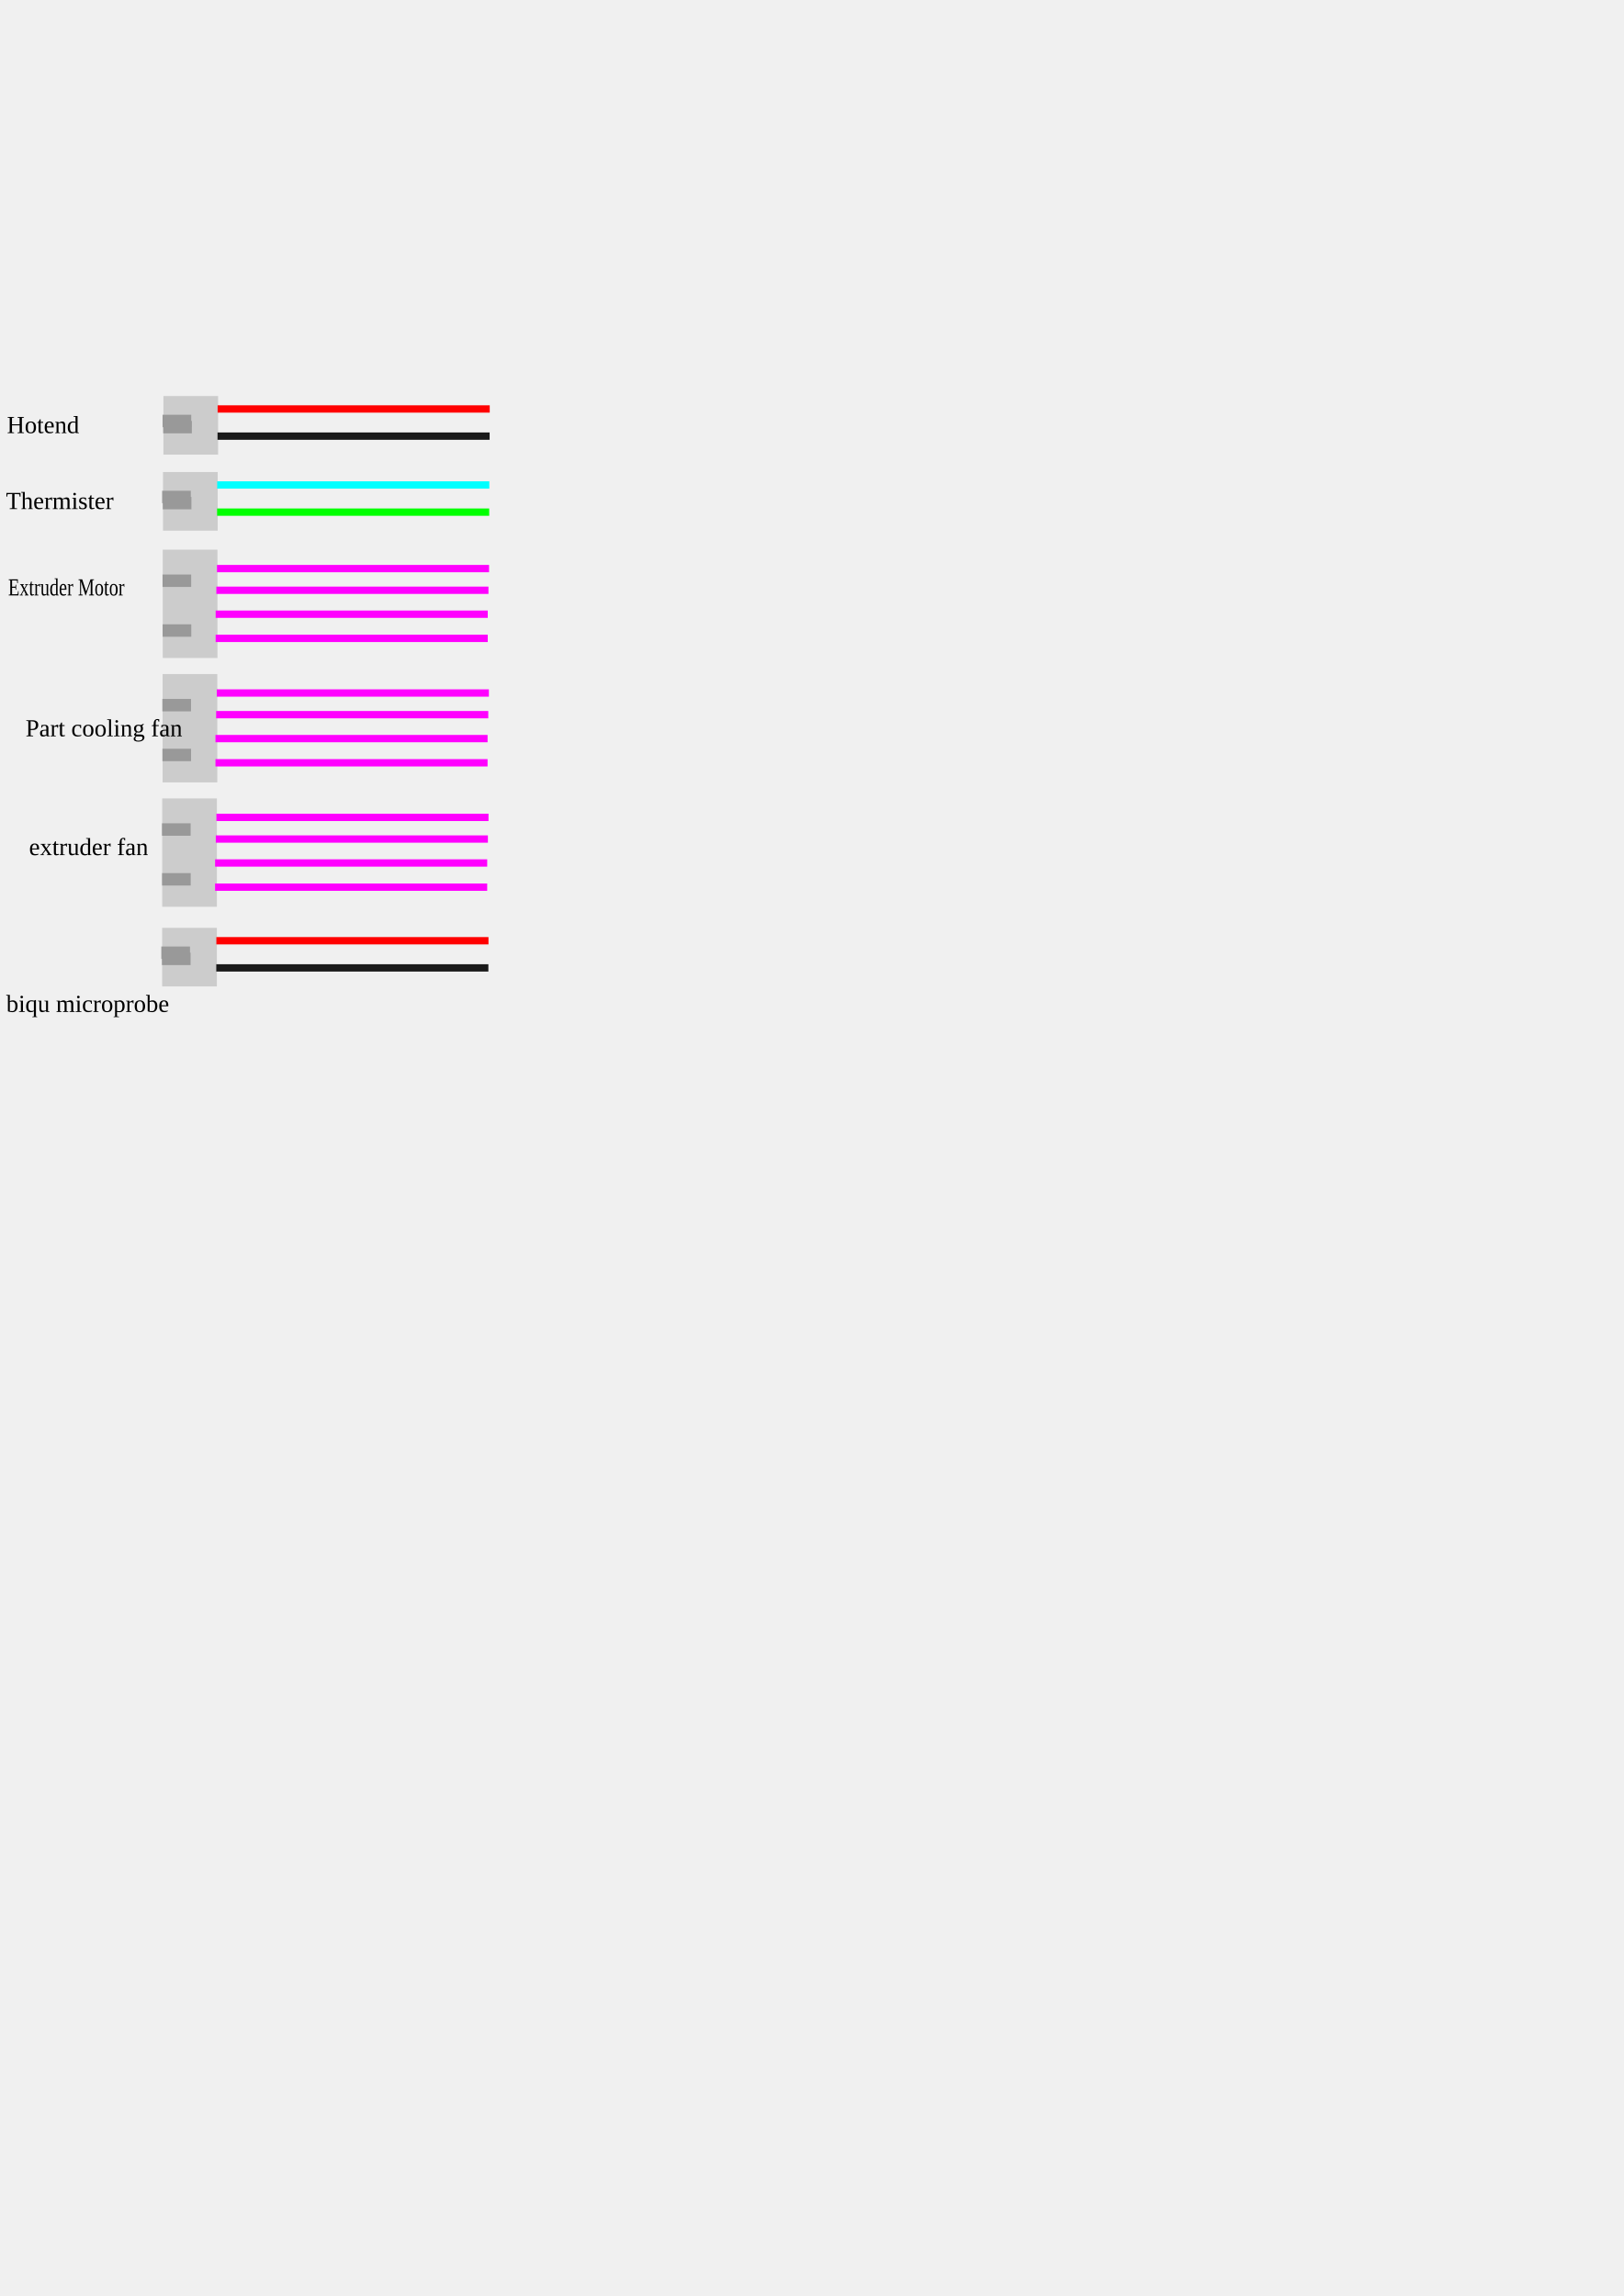
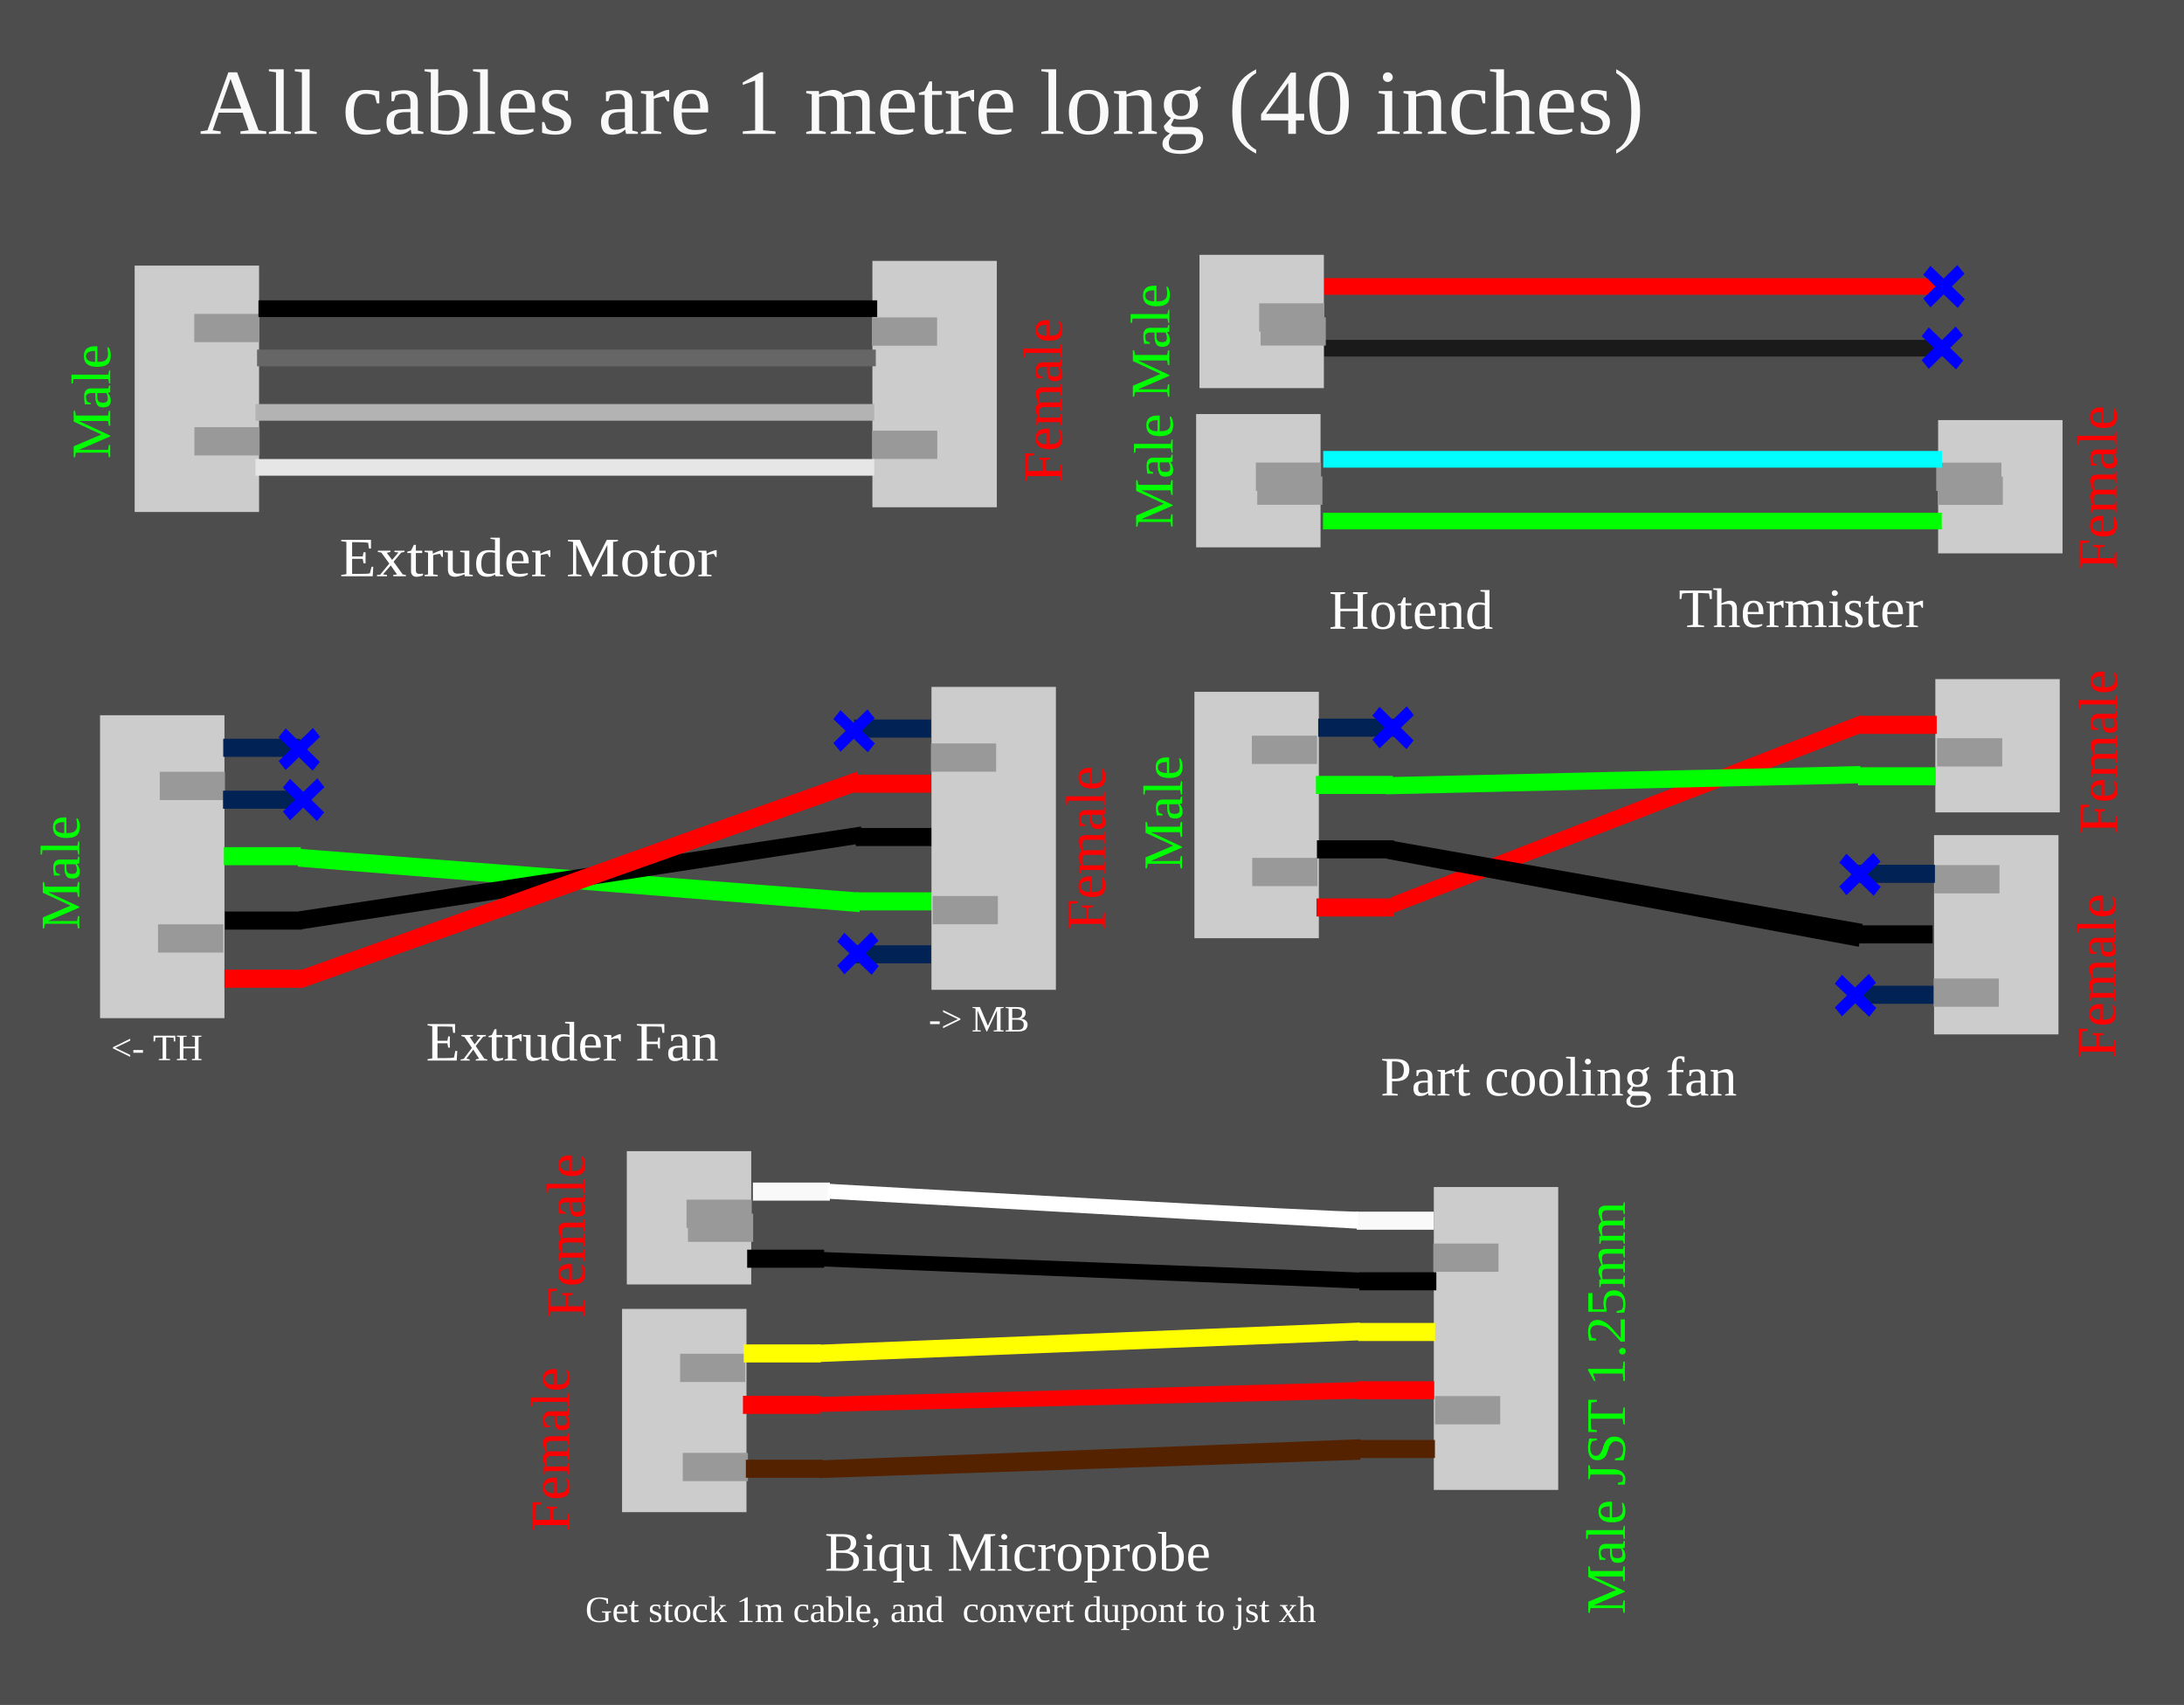
- <svg xmlns="http://www.w3.org/2000/svg" width="210mm" height="297mm" viewBox="0 0 210 297" version="1.1" id="svg1">
+ <svg xmlns="http://www.w3.org/2000/svg" width="124.214mm" height="96.983mm" viewBox="0 0 124.214 96.983" version="1.1" id="svg1">
  <defs id="defs1">
    <rect x="47.954" y="161.084" width="162.097" height="145.887" id="rect5" />
    <rect x="246.184" y="284.007" width="186.749" height="110.428" id="rect4" />
  </defs>
-   <g id="layer1">
-     <rect style="fill:#cccccc;stroke-width:0.178" id="rect1" width="7.076" height="7.582" x="21.134" y="51.228" />
-     <rect style="fill:#999999;stroke-width:0.177" id="rect2" width="3.708" height="1.608" x="21.105" y="54.444" />
-     <rect style="fill:#999999;stroke-width:0.177" id="rect2-0" width="3.708" height="1.608" x="21.025" y="53.65" />
-     <rect style="fill:#ff0000;stroke-width:0.265" id="rect3" width="35.191" height="0.948" x="28.147" y="52.429" />
-     <rect style="fill:#1a1a1a;stroke-width:0.265" id="rect3-9" width="35.191" height="0.948" x="28.134" y="55.941" />
-     <rect style="fill:#cccccc;stroke-width:0.178" id="rect1-1" width="7.076" height="7.582" x="20.972" y="120.016" />
-     <rect style="fill:#999999;stroke-width:0.177" id="rect2-1" width="3.708" height="1.608" x="20.943" y="123.232" />
-     <rect style="fill:#999999;stroke-width:0.177" id="rect2-0-0" width="3.708" height="1.608" x="20.863" y="122.438" />
-     <rect style="fill:#ff0000;stroke-width:0.265" id="rect3-1" width="35.191" height="0.948" x="27.985" y="121.216" />
-     <rect style="fill:#1a1a1a;stroke-width:0.265" id="rect3-9-1" width="35.191" height="0.948" x="27.972" y="124.728" />
-     <rect style="fill:#cccccc;stroke-width:0.178" id="rect1-5" width="7.076" height="7.582" x="21.079" y="61.061" />
-     <rect style="fill:#999999;stroke-width:0.177" id="rect2-3" width="3.708" height="1.608" x="21.05" y="64.276" />
-     <rect style="fill:#999999;stroke-width:0.177" id="rect2-0-8" width="3.708" height="1.608" x="20.97" y="63.482" />
-     <rect style="fill:#cccccc;stroke-width:0.243" id="rect1-5-4" width="7.076" height="14.015" x="21.05" y="71.101" />
-     <rect style="fill:#999999;stroke-width:0.177" id="rect2-3-9" width="3.708" height="1.608" x="21.02" y="74.317" />
-     <rect style="fill:#999999;stroke-width:0.177" id="rect2-0-8-1" width="3.708" height="1.608" x="21.03" y="80.76" />
-     <rect style="fill:#00ffff;stroke-width:0.265" id="rect3-98" width="35.191" height="0.948" x="28.092" y="62.261" />
-     <rect style="fill:#ff00ff;stroke-width:0.265" id="rect3-98-8" width="35.191" height="0.948" x="28.061" y="73.077" />
-     <rect style="fill:#ff00ff;stroke-width:0.265" id="rect3-98-8-7" width="35.191" height="0.948" x="27.891" y="82.104" />
-     <rect style="fill:#ff00ff;stroke-width:0.265" id="rect3-98-8-7-0" width="35.191" height="0.948" x="27.892" y="78.976" />
-     <rect style="fill:#ff00ff;stroke-width:0.265" id="rect3-98-8-7-0-2" width="35.191" height="0.948" x="27.982" y="75.88" />
-     <rect style="fill:#cccccc;stroke-width:0.243" id="rect1-5-4-4" width="7.076" height="14.015" x="21.027" y="87.193" />
-     <rect style="fill:#999999;stroke-width:0.177" id="rect2-3-9-8" width="3.708" height="1.608" x="20.997" y="90.409" />
-     <rect style="fill:#999999;stroke-width:0.177" id="rect2-0-8-1-0" width="3.708" height="1.608" x="21.006" y="96.852" />
-     <rect style="fill:#ff00ff;stroke-width:0.265" id="rect3-98-8-5" width="35.191" height="0.948" x="28.038" y="89.169" />
-     <rect style="fill:#ff00ff;stroke-width:0.265" id="rect3-98-8-7-2" width="35.191" height="0.948" x="27.868" y="98.196" />
-     <rect style="fill:#ff00ff;stroke-width:0.265" id="rect3-98-8-7-0-3" width="35.191" height="0.948" x="27.869" y="95.068" />
-     <rect style="fill:#ff00ff;stroke-width:0.265" id="rect3-98-8-7-0-2-5" width="35.191" height="0.948" x="27.958" y="91.972" />
-     <rect style="fill:#cccccc;stroke-width:0.243" id="rect1-5-4-4-6" width="7.076" height="14.015" x="20.978" y="103.282" />
-     <rect style="fill:#999999;stroke-width:0.177" id="rect2-3-9-8-8" width="3.708" height="1.608" x="20.949" y="106.498" />
-     <rect style="fill:#999999;stroke-width:0.177" id="rect2-0-8-1-0-0" width="3.708" height="1.608" x="20.958" y="112.941" />
-     <rect style="fill:#ff00ff;stroke-width:0.265" id="rect3-98-8-5-2" width="35.191" height="0.948" x="27.99" y="105.258" />
-     <rect style="fill:#ff00ff;stroke-width:0.265" id="rect3-98-8-7-2-1" width="35.191" height="0.948" x="27.82" y="114.285" />
-     <rect style="fill:#ff00ff;stroke-width:0.265" id="rect3-98-8-7-0-3-7" width="35.191" height="0.948" x="27.821" y="111.157" />
-     <rect style="fill:#ff00ff;stroke-width:0.265" id="rect3-98-8-7-0-2-5-1" width="35.191" height="0.948" x="27.91" y="108.061" />
-     <rect style="fill:#00ff00;stroke-width:0.265" id="rect3-9-5" width="35.191" height="0.948" x="28.079" y="65.773" />
-     <text xml:space="preserve" style="font-size:3.175px;fill:#000000;stroke-width:0.265" x="0.894" y="56.023" id="text3">
-       <tspan id="tspan3" style="fill:#000000;stroke-width:0.265" x="0.894" y="56.023">Hotend</tspan>
+   <g id="layer2" style="display:inline" transform="translate(-14.37223,-62.43691)">
+     <rect style="fill:#4d4d4d;stroke-width:0.231" id="rect14" width="124.214" height="96.983" x="14.372" y="62.437" />
+   </g>
+   <g id="layer1" transform="translate(-14.37223,-62.43691)">
+     <rect style="fill:#ff0000;stroke-width:0.265" id="rect3" width="35.191" height="0.948" x="89.685" y="78.258" />
+     <rect style="fill:#1a1a1a;stroke-width:0.265" id="rect3-9" width="35.191" height="0.948" x="89.672" y="81.77" />
+     <g id="g13-7" transform="translate(103.5231,25.27162)">
+       <rect style="fill:#cccccc;stroke-width:0.178" id="rect1-5-2" width="7.076" height="7.582" x="21.079" y="61.061" />
+       <rect style="fill:#999999;stroke-width:0.177" id="rect2-3-4" width="3.708" height="1.608" x="21.05" y="64.276" />
+       <rect style="fill:#999999;stroke-width:0.177" id="rect2-0-8-4" width="3.708" height="1.608" x="20.97" y="63.482" />
+     </g>
+     <g id="g13-7-2" transform="rotate(180,55.27809,77.31645)">
+       <rect style="fill:#cccccc;stroke-width:0.178" id="rect1-5-2-9" width="7.076" height="7.582" x="21.079" y="61.061" />
+       <rect style="fill:#999999;stroke-width:0.177" id="rect2-3-4-5" width="3.708" height="1.608" x="21.05" y="64.276" />
+       <rect style="fill:#999999;stroke-width:0.177" id="rect2-0-8-4-1" width="3.708" height="1.608" x="20.97" y="63.482" />
+     </g>
+     <g id="g13-7-2-0" transform="rotate(180,55.37324,72.78787)">
+       <rect style="fill:#cccccc;stroke-width:0.178" id="rect1-5-2-9-6" width="7.076" height="7.582" x="21.079" y="61.061" />
+       <rect style="fill:#999999;stroke-width:0.177" id="rect2-3-4-5-7" width="3.708" height="1.608" x="21.05" y="64.276" />
+       <rect style="fill:#999999;stroke-width:0.177" id="rect2-0-8-4-1-3" width="3.708" height="1.608" x="20.97" y="63.482" />
+     </g>
+     <rect style="fill:#00ffff;stroke-width:0.265" id="rect3-98" width="35.191" height="0.948" x="89.63" y="88.09" />
+     <rect style="fill:#00ff00;stroke-width:0.265" id="rect3-9-5" width="35.191" height="0.948" x="89.617" y="91.602" />
+     <text xml:space="preserve" style="font-size:3.175px;fill:#ffffff;stroke-width:0.265" x="89.951" y="98.203" id="text3">
+       <tspan id="tspan3" style="fill:#ffffff;stroke-width:0.265" x="89.951" y="98.203">Hotend</tspan>
    </text>
-     <text xml:space="preserve" style="font-size:3.175px;fill:#000000;stroke-width:0.265" x="0.766" y="65.845" id="text3-7">
-       <tspan id="tspan3-9" style="fill:#000000;stroke-width:0.265" x="0.766" y="65.845">Thermister</tspan>
+     <text xml:space="preserve" style="font-size:3.175px;fill:#ffffff;stroke-width:0.265" x="109.838" y="98.107" id="text3-7">
+       <tspan id="tspan3-9" style="fill:#ffffff;stroke-width:0.265" x="109.838" y="98.107">Thermister</tspan>
    </text>
    <text xml:space="preserve" transform="scale(0.2645833)" id="text4" style="white-space:pre;shape-inside:url(#rect4);display:inline;fill:#000000" />
    <text xml:space="preserve" transform="scale(0.2645833)" id="text5" style="white-space:pre;shape-inside:url(#rect5);display:inline;fill:#000000" />
-     <text xml:space="preserve" style="font-size:2.765px;fill:#000000;stroke-width:0.23" x="1.214" y="67.079" id="text6" transform="scale(0.8709308,1.148197)">
-       <tspan id="tspan6" style="fill:#000000;stroke-width:0.23" x="1.214" y="67.079">Extruder Motor</tspan>
-     </text>
-     <text xml:space="preserve" style="font-size:3.175px;fill:#000000;stroke-width:0.265" x="3.306" y="95.247" id="text7">
-       <tspan id="tspan7" style="stroke-width:0.265" x="3.306" y="95.247">Part cooling fan</tspan>
-       <tspan style="stroke-width:0.265" x="3.306" y="99.216" id="tspan8" />
-     </text>
-     <text xml:space="preserve" style="font-size:3.175px;fill:#000000;stroke-width:0.265" x="3.753" y="110.616" id="text9">
-       <tspan id="tspan9" style="stroke-width:0.265" x="3.753" y="110.616">extruder fan</tspan>
-       <tspan style="stroke-width:0.265" x="3.753" y="114.584" id="tspan10" />
-     </text>
-     <text xml:space="preserve" style="font-size:3.175px;fill:#000000;stroke-width:0.265" x="0.804" y="130.898" id="text11">
-       <tspan id="tspan11" style="stroke-width:0.265" x="0.804" y="130.898">biqu microprobe</tspan>
-       <tspan style="stroke-width:0.265" x="0.804" y="134.867" id="tspan12" />
+     <g id="g30">
+       <g id="g28" transform="rotate(180,25.58401,84.55269)">
+         <rect style="fill:#cccccc;stroke-width:0.243" id="rect1-5-4" width="7.076" height="14.015" x="22.061" y="77.545" />
+         <rect style="fill:#999999;stroke-width:0.177" id="rect2-3-9" width="3.708" height="1.608" x="22.031" y="80.761" />
+         <rect style="fill:#999999;stroke-width:0.177" id="rect2-0-8-1" width="3.708" height="1.608" x="22.04" y="87.204" />
+       </g>
+       <g id="g29" transform="rotate(180,67.51413,84.28463)">
+         <rect style="fill:#cccccc;stroke-width:0.243" id="rect1-5-4-1" width="7.076" height="14.015" x="-71.038" y="-91.292" transform="scale(-1)" />
+         <rect style="fill:#999999;stroke-width:0.177" id="rect2-3-9-7" width="3.708" height="1.608" x="-71.067" y="-88.076" transform="scale(-1)" />
+         <rect style="fill:#999999;stroke-width:0.177" id="rect2-0-8-1-4" width="3.708" height="1.608" x="-71.058" y="-81.633" transform="scale(-1)" />
+       </g>
+       <rect style="fill:#000000;stroke-width:0.265" id="rect3-98-8" width="35.191" height="0.948" x="29.072" y="79.521" />
+       <rect style="fill:#e6e6e6;stroke-width:0.265" id="rect3-98-8-7" width="35.191" height="0.948" x="28.902" y="88.548" />
+       <rect style="fill:#b3b3b3;stroke-width:0.265" id="rect3-98-8-7-0" width="35.191" height="0.948" x="28.903" y="85.42" />
+       <rect style="fill:#666666;stroke-width:0.265" id="rect3-98-8-7-0-2" width="35.191" height="0.948" x="28.992" y="82.324" />
+       <text xml:space="preserve" style="font-size:3.304px;fill:#ffffff;stroke-width:0.275" x="32.366" y="99.088" id="text6" transform="scale(1.040677,0.9609132)">
+         <tspan id="tspan6" style="fill:#ffffff;stroke-width:0.275" x="32.366" y="99.088">Extruder Motor</tspan>
+       </text>
+     </g>
+     <g id="g10-0-7" transform="matrix(0.5949743,0,0,0.6529014,98.19189,14.25022)">
+       <rect style="fill:#0000ff;stroke-width:0.265" id="rect7-7-0-5-6-0-8-7" width="4.378" height="1.028" x="96.825" y="43.965" transform="rotate(41.34233)" />
+       <rect style="fill:#0000ff;stroke-width:0.265" id="rect7-7-0-5-6-0-7-5-6" width="4.378" height="1.028" x="30.3" y="-104.022" transform="rotate(138.1015)" />
+     </g>
+     <g id="g10-0-7-6" transform="matrix(0.5949743,0,0,0.6529014,98.09834,17.74799)">
+       <rect style="fill:#0000ff;stroke-width:0.265" id="rect7-7-0-5-6-0-8-7-8" width="4.378" height="1.028" x="96.825" y="43.965" transform="rotate(41.34233)" />
+       <rect style="fill:#0000ff;stroke-width:0.265" id="rect7-7-0-5-6-0-7-5-6-0" width="4.378" height="1.028" x="30.3" y="-104.022" transform="rotate(138.1015)" />
+     </g>
+     <g id="g27" transform="translate(-20.72924,46.81949)">
+       <rect style="fill:#cccccc;stroke-width:0.178" id="rect1-9" width="7.076" height="7.582" x="-152.249" y="-61.829" transform="scale(-1)" />
+       <rect style="fill:#cccccc;stroke-width:0.218" id="rect1-9-5" width="7.076" height="11.334" x="-152.176" y="-74.457" transform="scale(-1)" />
+       <rect style="fill:#999999;stroke-width:0.177" id="rect2-0-5" width="3.708" height="1.608" x="-148.978" y="-59.218" transform="scale(-1)" />
+       <rect style="fill:#999999;stroke-width:0.177" id="rect2-0-5-1" width="3.708" height="1.608" x="-148.822" y="-66.435" transform="scale(-1)" />
+       <rect style="fill:#999999;stroke-width:0.177" id="rect2-0-5-1-9" width="3.708" height="1.608" x="-148.784" y="-72.886" transform="scale(-1)" />
+       <rect style="fill:#cccccc;stroke-width:0.243" id="rect1-5-4-4" width="7.076" height="14.015" x="103.034" y="-68.986" transform="scale(1,-1)" />
+       <rect style="fill:#999999;stroke-width:0.177" id="rect2-3-9-8" width="3.708" height="1.608" x="106.322" y="-66.023" transform="scale(1,-1)" />
+       <rect style="fill:#999999;stroke-width:0.177" id="rect2-0-8-1-0" width="3.708" height="1.608" x="106.3" y="-59.074" transform="scale(1,-1)" />
+       <text xml:space="preserve" style="font-size:3.175px;fill:#ffffff;stroke-width:0.265" x="113.618" y="77.936" id="text7">
+         <tspan id="tspan7" style="fill:#ffffff;stroke-width:0.265" x="113.618" y="77.936">Part cooling fan</tspan>
+         <tspan style="fill:#ffffff;stroke-width:0.265" x="113.618" y="81.905" id="tspan8" />
+       </text>
+       <rect style="fill:#ff0000;stroke-width:0.265" id="rect7" width="4.378" height="1.028" x="109.974" y="-67.751" transform="scale(1,-1)" />
+       <rect style="fill:#000000;stroke-width:0.265" id="rect7-9" width="4.378" height="1.028" x="110.002" y="-64.445" transform="scale(1,-1)" />
+       <rect style="fill:#00ff00;stroke-width:0.265" id="rect7-9-0" width="4.378" height="1.028" x="109.943" y="-60.782" transform="scale(1,-1)" />
+       <rect style="fill:#00ff00;stroke-width:0.265" id="rect7-9-0-6" width="4.378" height="1.028" x="140.775" y="59.261" />
+       <rect style="fill:#002255;stroke-width:0.265" id="rect7-9-0-2" width="4.378" height="1.028" x="110.074" y="-57.525" transform="scale(1,-1)" />
+       <rect style="fill:#ff0000;stroke-width:0.265" id="rect7-7" width="4.378" height="1.028" x="140.873" y="56.336" />
+       <rect style="fill:#000000;stroke-width:0.265" id="rect7-7-0-5" width="4.378" height="1.028" x="140.64" y="68.254" />
+       <rect style="fill:#002255;stroke-width:0.265" id="rect7-7-0-5-7" width="4.378" height="1.028" x="140.688" y="71.689" />
+       <rect style="fill:#002255;stroke-width:0.265" id="rect7-7-0-5-6" width="4.378" height="1.028" x="140.771" y="64.809" />
+       <g id="g10" transform="matrix(0.5949743,0,0,0.6529014,114.1419,0.8697936)">
+         <rect style="fill:#0000ff;stroke-width:0.265" id="rect7-7-0-5-6-0" width="4.378" height="1.028" x="96.825" y="43.965" transform="rotate(41.34233)" />
+         <rect style="fill:#0000ff;stroke-width:0.265" id="rect7-7-0-5-6-0-7" width="4.378" height="1.028" x="30.3" y="-104.022" transform="rotate(138.1015)" />
+       </g>
+       <g id="g10-0" transform="matrix(0.5949743,0,0,-0.6529014,87.58811,121.4972)">
+         <rect style="fill:#0000ff;stroke-width:0.265" id="rect7-7-0-5-6-0-8" width="4.378" height="1.028" x="96.825" y="43.965" transform="rotate(41.34233)" />
+         <rect style="fill:#0000ff;stroke-width:0.265" id="rect7-7-0-5-6-0-7-5" width="4.378" height="1.028" x="30.3" y="-104.022" transform="rotate(138.1015)" />
+       </g>
+       <g id="g10-4" transform="matrix(0.5949743,0,0,0.6529014,113.8861,7.755392)">
+         <rect style="fill:#0000ff;stroke-width:0.265" id="rect7-7-0-5-6-0-6" width="4.378" height="1.028" x="96.825" y="43.965" transform="rotate(41.34233)" />
+         <rect style="fill:#0000ff;stroke-width:0.265" id="rect7-7-0-5-6-0-7-8" width="4.378" height="1.028" x="30.3" y="-104.022" transform="rotate(138.1015)" />
+       </g>
+       <path style="fill:#ff0000;stroke-width:0.265" d="m 114.234,66.655 26.716,-10.365 v 1.028 l -26.939,10.365 z" id="path1" />
+       <path style="fill:#00ff00;stroke-width:0.265" d="m 140.905,60.177 -26.984,0.625 0.268,-0.983 26.716,-0.625 z" id="path2" />
+       <path style="fill:#000000;stroke-width:0.265" d="m 114.234,63.439 26.805,4.736 -0.223,1.296 -26.85,-5.004 z" id="path3" />
+     </g>
+     <g id="g31" transform="translate(29.69466,-10.23518)">
+       <g id="g14" transform="rotate(180,23.63662,152.9086)">
+         <rect style="fill:#cccccc;stroke-width:0.22" id="rect1-1-8" width="7.076" height="11.562" x="20.14" y="147.128" />
+         <rect style="fill:#999999;stroke-width:0.177" id="rect2-1-3" width="3.708" height="1.608" x="20.057" y="148.893" />
+         <rect style="fill:#999999;stroke-width:0.177" id="rect2-1-3-5" width="3.708" height="1.608" x="20.207" y="154.532" />
+       </g>
+       <g id="g15" transform="rotate(180,23.91957,141.9449)">
+         <rect style="fill:#cccccc;stroke-width:0.178" id="rect1-1" width="7.076" height="7.582" x="20.436" y="138.154" />
+         <rect style="fill:#999999;stroke-width:0.177" id="rect2-1" width="3.708" height="1.608" x="20.407" y="141.37" />
+         <rect style="fill:#999999;stroke-width:0.177" id="rect2-0-0" width="3.708" height="1.608" x="20.327" y="140.576" />
+       </g>
+       <g id="g20">
+         <rect style="fill:#cccccc;stroke-width:0.269" id="rect1-5-4-4-6-4" width="7.076" height="17.231" x="66.225" y="140.193" />
+         <rect style="fill:#999999;stroke-width:0.177" id="rect2-3-9-8-8-1" width="3.708" height="1.608" x="66.196" y="143.409" />
+         <rect style="fill:#999999;stroke-width:0.177" id="rect2-0-8-1-0-0-7" width="3.708" height="1.608" x="66.294" y="152.086" />
+       </g>
+       <text xml:space="preserve" style="font-size:3.175px;fill:#ffffff;stroke-width:0.265" x="31.58" y="162.019" id="text11">
+         <tspan style="fill:#ffffff;stroke-width:0.265" x="31.58" y="162.019" id="tspan12">Biqu Microprobe</tspan>
+         <tspan style="fill:#ffffff;stroke-width:0.265" x="31.58" y="165.988" id="tspan20" />
+       </text>
+       <rect style="fill:#552200;stroke-width:0.265" id="rect7-9-6" width="4.378" height="1.028" x="27.098" y="155.706" />
+       <rect style="fill:#552200;stroke-width:0.265" id="rect7-9-6-9" width="4.378" height="1.028" x="61.91" y="154.582" />
+       <rect style="fill:#000000;stroke-width:0.265" id="rect7-9-6-9-4" width="4.378" height="1.028" x="61.991" y="145.042" />
+       <rect style="fill:#000000;stroke-width:0.265" id="rect7-9-6-9-4-3" width="4.378" height="1.028" x="27.172" y="143.758" />
+       <rect style="fill:#ff0000;stroke-width:0.265" id="rect7-9-6-0" width="4.378" height="1.028" x="26.932" y="152.071" />
+       <rect style="fill:#ff0000;stroke-width:0.265" id="rect7-9-6-0-3" width="4.378" height="1.028" x="61.868" y="151.242" />
+       <rect style="fill:#f9f9f9;stroke-width:0.265" id="rect7-9-6-0-3-2" width="4.378" height="1.028" x="61.844" y="141.596" />
+       <rect style="fill:#f9f9f9;stroke-width:0.265" id="rect7-9-6-0-3-2-8" width="4.378" height="1.028" x="27.499" y="139.94" />
+       <rect style="fill:#ffff00;stroke-width:0.265" id="rect7-9-6-0-8" width="4.378" height="1.028" x="26.977" y="149.146" />
+       <rect style="fill:#ffff00;stroke-width:0.265" id="rect7-9-6-0-8-2" width="4.378" height="1.028" x="61.923" y="147.926" />
+       <path style="fill:#552200;stroke-width:0.265" d="m 31.401,155.739 30.642,-1.2 v 1.169 l -30.769,1.042 z" id="path15" />
+       <path style="fill:#ff0000;stroke-width:0.265" d="m 31.211,152.991 30.8,-0.758 0.032,-0.948 -30.863,0.853 z" id="path16" />
+       <path style="fill:#ffff00;stroke-width:0.265" d="m 31.274,150.148 30.674,-1.232 0.063,-1.011 -30.895,1.264 z" id="path17" />
+       <path style="fill:#000000;stroke-width:0.265" d="m 31.495,144.714 30.642,1.264 v -0.916 l -30.642,-1.169 z" id="path18" />
+       <path style="fill:#ffffff;stroke-width:0.265" d="m 31.748,140.86 30.169,1.706 c 0,0 0,-1.106 0,-0.979 0,0.126 -30.169,-1.579 -30.169,-1.579 z" id="path19" />
+       <text xml:space="preserve" style="font-size:2.117px;fill:#ffffff;stroke-width:0.265" x="17.959" y="164.94" id="text19">
+         <tspan id="tspan19" style="font-size:2.117px;fill:#ffffff;stroke-width:0.265" x="17.959" y="164.94">Get stock 1m cable, and  convert dupont to jst xh</tspan>
+       </text>
+     </g>
+   </g>
+   <g id="layer3" transform="translate(-14.37223,-62.43691)">
+     <g id="g26">
+       <text xml:space="preserve" style="font-size:3.175px;fill:#ffffff;stroke-width:0.265" x="38.599" y="122.767" id="text9">
+         <tspan style="fill:#ffffff;stroke-width:0.265" x="38.599" y="122.767" id="tspan10">Extruder Fan</tspan>
+         <tspan style="fill:#ffffff;stroke-width:0.265" x="38.599" y="126.736" id="tspan23" />
+       </text>
+       <text xml:space="preserve" style="font-size:3.175px;fill:#ff0000;stroke-width:0.265" x="-115.35" y="77.21" id="text9-7" transform="rotate(-90)">
+         <tspan style="fill:#ff0000;stroke-width:0.265" x="-115.35" y="77.21" id="tspan23-7">Female</tspan>
+       </text>
+       <text xml:space="preserve" style="font-size:3.175px;fill:#ff0000;stroke-width:0.265" x="-137.398" y="47.625" id="text9-7-8" transform="rotate(-90)">
+         <tspan style="fill:#ff0000;stroke-width:0.265" x="-137.398" y="47.625" id="tspan23-7-11">Female</tspan>
+       </text>
+       <text xml:space="preserve" style="font-size:3.175px;fill:#ff0000;stroke-width:0.265" x="-149.547" y="46.752" id="text9-7-8-1" transform="rotate(-90)">
+         <tspan style="fill:#ff0000;stroke-width:0.265" x="-149.547" y="46.752" id="tspan23-7-11-9">Female</tspan>
+       </text>
+       <text xml:space="preserve" style="font-size:3.175px;fill:#ff0000;stroke-width:0.265" x="-89.877" y="74.77" id="text9-7-5" transform="rotate(-90)">
+         <tspan style="fill:#ff0000;stroke-width:0.265" x="-89.877" y="74.77" id="tspan23-7-8">Female</tspan>
+       </text>
+       <text xml:space="preserve" style="font-size:3.175px;fill:#ff0000;stroke-width:0.265" x="-94.844" y="134.738" id="text9-7-01" transform="rotate(-90)">
+         <tspan style="fill:#ff0000;stroke-width:0.265" x="-94.844" y="134.738" id="tspan23-7-4">Female</tspan>
+       </text>
+       <text xml:space="preserve" style="font-size:3.175px;fill:#ff0000;stroke-width:0.265" x="-109.876" y="134.782" id="text9-7-0" transform="rotate(-90)">
+         <tspan style="fill:#ff0000;stroke-width:0.265" x="-109.876" y="134.782" id="tspan23-7-1">Female</tspan>
+       </text>
+       <text xml:space="preserve" style="font-size:3.175px;fill:#ff0000;stroke-width:0.265" x="-122.614" y="134.69" id="text9-7-0-6" transform="rotate(-90)">
+         <tspan style="fill:#ff0000;stroke-width:0.265" x="-122.614" y="134.69" id="tspan23-7-1-6">Female</tspan>
+       </text>
+       <text xml:space="preserve" style="font-size:3.175px;fill:#00ff00;stroke-width:0.265" x="-115.342" y="18.885" id="text9-7-0-5" transform="rotate(-90)">
+         <tspan style="fill:#00ff00;stroke-width:0.265" x="-115.342" y="18.885" id="tspan23-7-1-5">Male</tspan>
+       </text>
+       <text xml:space="preserve" style="font-size:3.175px;fill:#00ff00;stroke-width:0.265" x="-154.269" y="106.788" id="text9-7-0-5-6" transform="rotate(-90)">
+         <tspan style="fill:#00ff00;stroke-width:0.265" x="-154.269" y="106.788" id="tspan23-7-1-5-6">Male JST 1.25mm</tspan>
+       </text>
+       <text xml:space="preserve" style="font-size:3.175px;fill:#00ff00;stroke-width:0.265" x="-111.93" y="81.602" id="text9-7-0-5-9-5" transform="rotate(-90)">
+         <tspan style="fill:#00ff00;stroke-width:0.265" x="-111.93" y="81.602" id="tspan23-7-1-5-8-5">Male</tspan>
+       </text>
+       <text xml:space="preserve" style="font-size:3.175px;fill:#00ff00;stroke-width:0.265" x="-92.483" y="81.069" id="text9-7-0-5-9-5-7" transform="rotate(-90)">
+         <tspan style="fill:#00ff00;stroke-width:0.265" x="-92.483" y="81.069" id="tspan23-7-1-5-8-5-9">Male</tspan>
+       </text>
+       <text xml:space="preserve" style="font-size:3.175px;fill:#00ff00;stroke-width:0.265" x="-85.097" y="80.88" id="text9-7-0-5-9-5-7-0" transform="rotate(-90)">
+         <tspan style="fill:#00ff00;stroke-width:0.265" x="-85.097" y="80.88" id="tspan23-7-1-5-8-5-9-6">Male</tspan>
+       </text>
+       <text xml:space="preserve" style="font-size:3.175px;fill:#00ff00;stroke-width:0.265" x="-88.544" y="20.641" id="text9-7-0-5-9-5-7-0-2" transform="rotate(-90)">
+         <tspan style="fill:#00ff00;stroke-width:0.265" x="-88.544" y="20.641" id="tspan23-7-1-5-8-5-9-6-3">Male</tspan>
+       </text>
+       <text xml:space="preserve" style="font-size:2.117px;fill:#ffffff;stroke-width:0.265" x="20.685" y="122.744" id="text21">
+         <tspan id="tspan21" style="stroke-width:0.265" x="20.685" y="122.744">&lt;- TH</tspan>
+       </text>
+       <text xml:space="preserve" style="font-size:2.117px;fill:#ffffff;stroke-width:0.265" x="67.191" y="121.114" id="text22">
+         <tspan id="tspan22" style="stroke-width:0.265" x="67.191" y="121.114">-&gt; MB</tspan>
+       </text>
+       <g id="g20-4" transform="matrix(-1,0,0,1,93.36274,-37.07016)">
+         <rect style="fill:#cccccc;stroke-width:0.269" id="rect1-5-4-4-6-4-5" width="7.076" height="17.231" x="66.225" y="140.193" />
+         <rect style="fill:#999999;stroke-width:0.177" id="rect2-3-9-8-8-1-4" width="3.708" height="1.608" x="66.196" y="143.409" />
+         <rect style="fill:#999999;stroke-width:0.177" id="rect2-0-8-1-0-0-7-8" width="3.708" height="1.608" x="66.294" y="152.086" />
+       </g>
+       <g id="g24" transform="translate(-0.06001481,-0.6038483)">
+         <rect style="fill:#ff0000;stroke-width:0.265" id="rect7-3-8-6" width="4.378" height="1.028" x="62.991" y="107.105" />
+         <rect style="fill:#000000;stroke-width:0.265" id="rect7-9-66-4" width="4.378" height="1.028" x="63.105" y="110.139" />
+         <rect style="fill:#00ff00;stroke-width:0.265" id="rect7-9-0-7-9" width="4.378" height="1.028" x="63.122" y="113.799" />
+         <rect style="fill:#002255;stroke-width:0.265" id="rect7-9-0-2-9-3" width="4.378" height="1.028" x="63.006" y="116.812" />
+         <rect style="fill:#002255;stroke-width:0.265" id="rect7-9-0-2-9-9" width="4.378" height="1.028" x="63.005" y="103.97" />
+       </g>
+       <g id="g20-4-9" transform="translate(-18.04152,-35.15384)">
+         <rect style="fill:#cccccc;stroke-width:0.269" id="rect1-5-4-4-6-4-5-3" width="7.076" height="17.231" x="85.391" y="136.664" />
+         <rect style="fill:#999999;stroke-width:0.177" id="rect2-3-9-8-8-1-4-5" width="3.708" height="1.608" x="85.361" y="139.88" />
+         <rect style="fill:#999999;stroke-width:0.177" id="rect2-0-8-1-0-0-7-8-3" width="3.708" height="1.608" x="85.46" y="148.557" />
+       </g>
+       <g id="g23" transform="matrix(1,0,0,-1,-0.08096513,221.543)">
+         <rect style="fill:#ff0000;stroke-width:0.265" id="rect7-3" width="4.378" height="1.028" x="27.217" y="102.92" />
+         <rect style="fill:#000000;stroke-width:0.265" id="rect7-9-66" width="4.378" height="1.028" x="27.245" y="106.226" />
+         <rect style="fill:#00ff00;stroke-width:0.265" id="rect7-9-0-7" width="4.378" height="1.028" x="27.186" y="109.889" />
+         <rect style="fill:#002255;stroke-width:0.265" id="rect7-9-0-2-9" width="4.378" height="1.028" x="27.138" y="113.102" />
+         <rect style="fill:#002255;stroke-width:0.265" id="rect7-9-0-2-9-6" width="4.378" height="1.028" x="27.149" y="116.056" />
+       </g>
+       <g id="g10-0-4" transform="matrix(0.5949743,0,0,-0.6529014,4.649869,169.5435)">
+         <rect style="fill:#0000ff;stroke-width:0.265" id="rect7-7-0-5-6-0-8-8" width="4.378" height="1.028" x="96.825" y="43.965" transform="rotate(41.34233)" />
+         <rect style="fill:#0000ff;stroke-width:0.265" id="rect7-7-0-5-6-0-7-5-8" width="4.378" height="1.028" x="30.3" y="-104.022" transform="rotate(138.1015)" />
+       </g>
+       <g id="g10-0-4-2" transform="matrix(0.5949743,0,0,-0.6529014,4.89604,172.4101)">
+         <rect style="fill:#0000ff;stroke-width:0.265" id="rect7-7-0-5-6-0-8-8-0" width="4.378" height="1.028" x="96.825" y="43.965" transform="rotate(41.34233)" />
+         <rect style="fill:#0000ff;stroke-width:0.265" id="rect7-7-0-5-6-0-7-5-8-6" width="4.378" height="1.028" x="30.3" y="-104.022" transform="rotate(138.1015)" />
+       </g>
+       <g id="g10-0-4-2-1" transform="matrix(0.5949743,0,0,0.6529014,36.42279,52.187)">
+         <rect style="fill:#0000ff;stroke-width:0.265" id="rect7-7-0-5-6-0-8-8-0-8" width="4.378" height="1.028" x="96.825" y="43.965" transform="rotate(41.34233)" />
+         <rect style="fill:#0000ff;stroke-width:0.265" id="rect7-7-0-5-6-0-7-5-8-6-2" width="4.378" height="1.028" x="30.3" y="-104.022" transform="rotate(138.1015)" />
+       </g>
+       <g id="g10-0-4-2-1-9" transform="matrix(0.5949743,0,0,0.6529014,36.20276,39.52661)">
+         <rect style="fill:#0000ff;stroke-width:0.265" id="rect7-7-0-5-6-0-8-8-0-8-3" width="4.378" height="1.028" x="96.825" y="43.965" transform="rotate(41.34233)" />
+         <rect style="fill:#0000ff;stroke-width:0.265" id="rect7-7-0-5-6-0-7-5-8-6-2-8" width="4.378" height="1.028" x="30.3" y="-104.022" transform="rotate(138.1015)" />
+       </g>
+       <path style="fill:#00ff00;stroke-width:0.265" d="m 31.317,111.732 31.943,2.591 -0.045,-1.117 -32.032,-2.502 z" id="path4" />
+       <path style="fill:#000000;stroke-width:0.265" d="m 31.451,115.306 31.764,-4.87 0.134,-0.983 -31.987,4.825 z" id="path5" />
+       <path style="fill:#ff0000;stroke-width:0.265" d="M 31.317,117.674 63.126,106.327 v 1.117 l -31.63,11.213 z" id="path6" />
+     </g>
+     <text xml:space="preserve" style="font-size:5.292px;fill:#ff0000;stroke-width:0.265" x="25.733" y="70.051" id="text31">
+       <tspan id="tspan31" style="fill:#f9f9f9;stroke-width:0.265" x="25.733" y="70.051">All cables are 1 metre long (40 inches)</tspan>
    </text>
  </g>
</svg>
